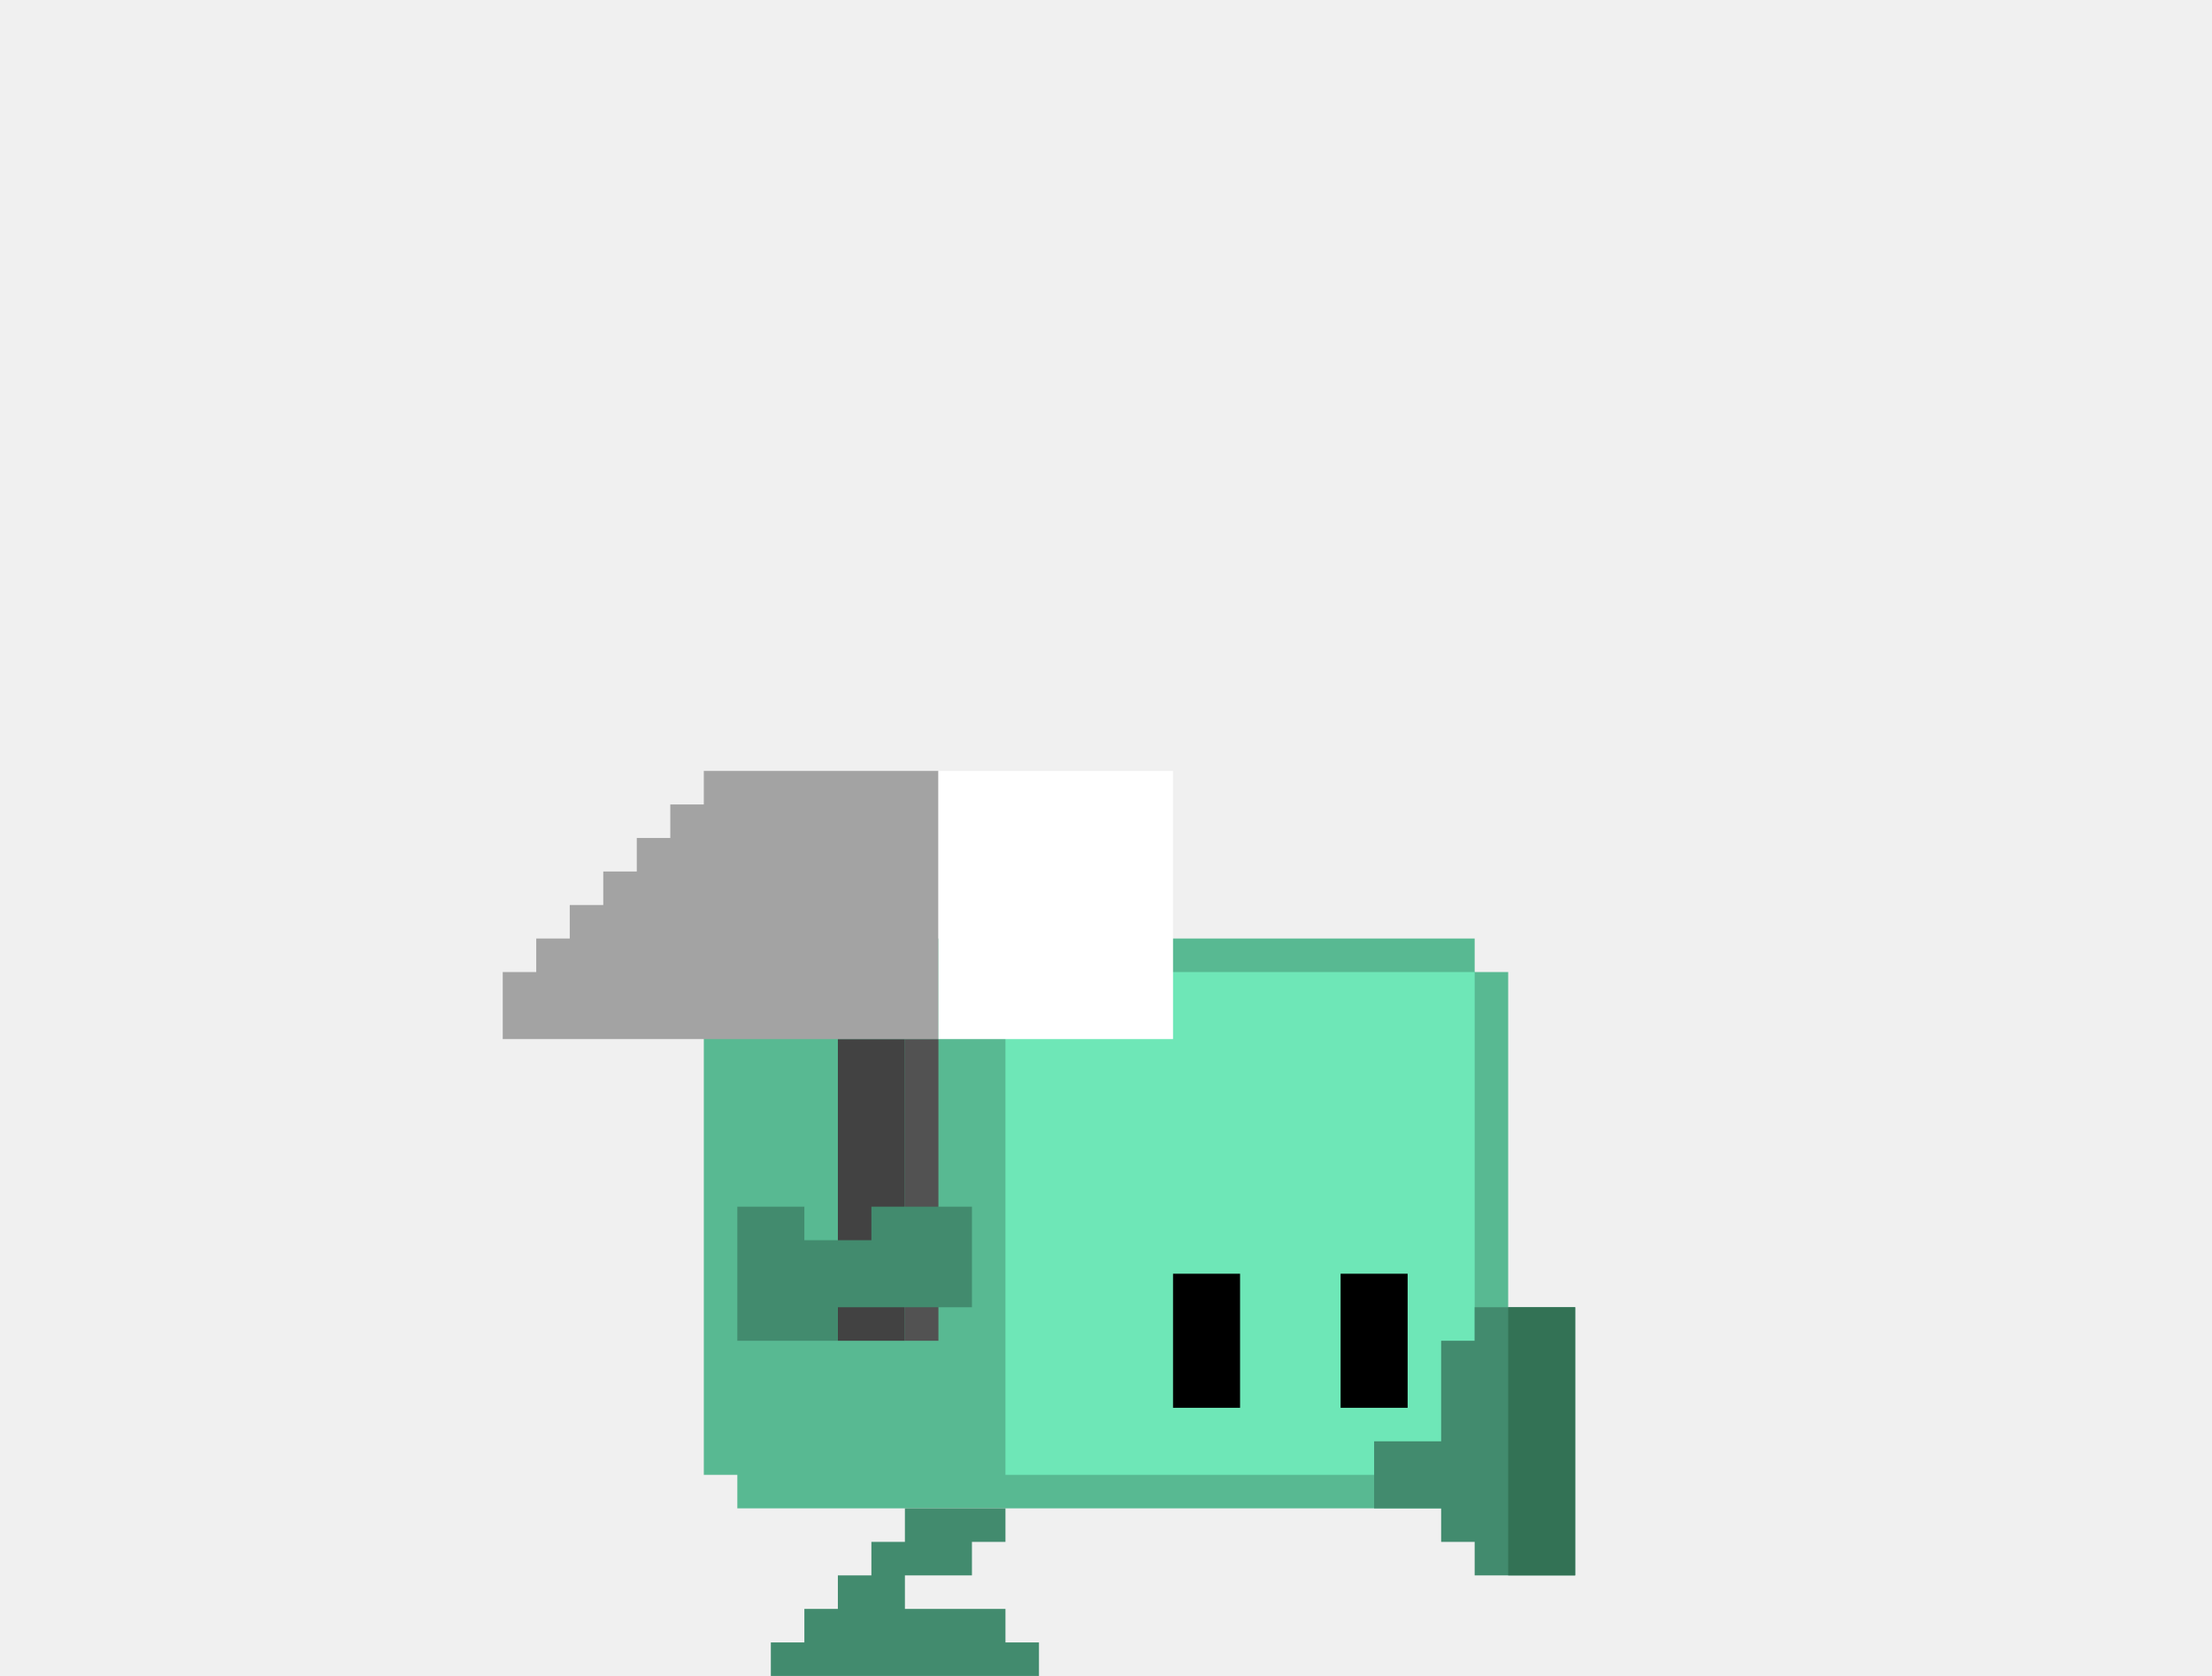
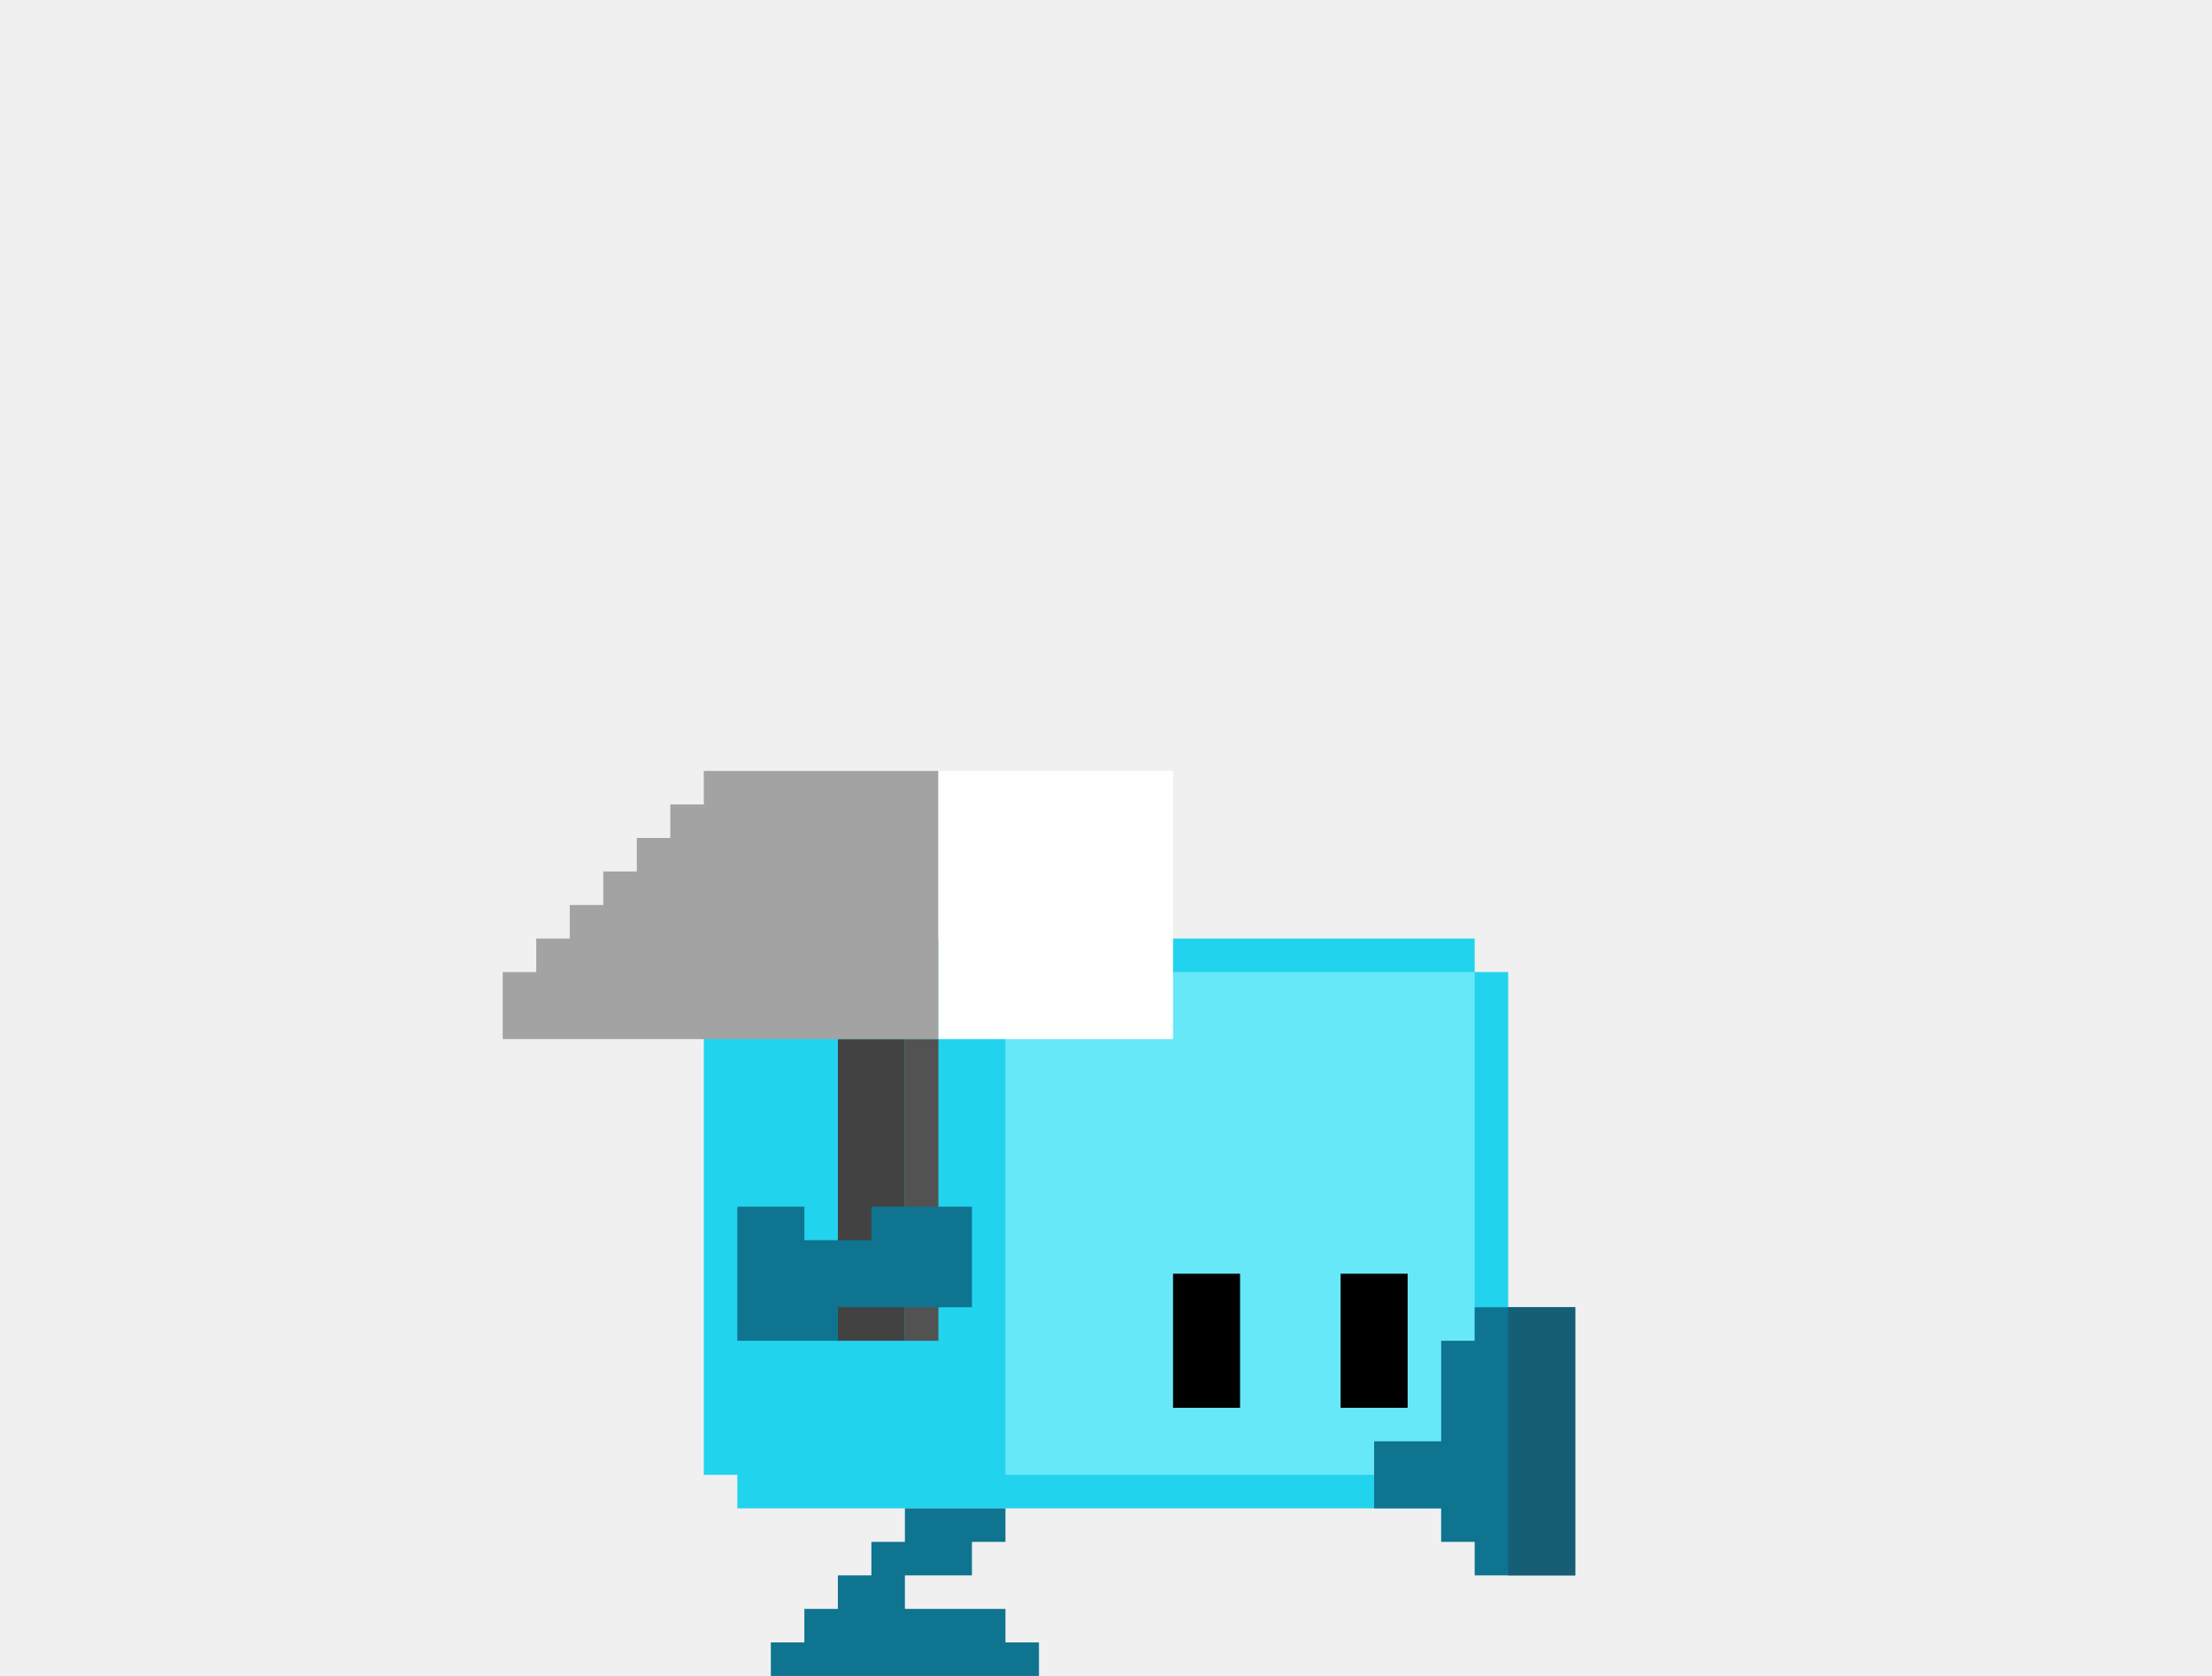
<svg xmlns="http://www.w3.org/2000/svg" id="Layer_1" viewBox="0 0 264 200">
  <defs>
-     <style>.cls-1{fill:#58b992;}.cls-2{fill:#337255;}.cls-3{fill:#525252;}.cls-4{fill:#6ee7b7;}.cls-5{fill:#428b6e;}.cls-6{fill:#fff;}.cls-7{fill:#a3a3a3;}.cls-8{fill:#424242;}</style>
+     <style>.cls-1{fill:#22d3ee;}.cls-2{fill:#155e75;}.cls-3{fill:#525252;}.cls-4{fill:#67e8f9;}.cls-5{fill:#0e7490;}.cls-6{fill:#fff;}.cls-7{fill:#a3a3a3;}.cls-8{fill:#424242;}</style>
  </defs>
  <polygon class="cls-1" points="176 116 176 112 88 112 88 116 84 116 84 176 88 176 88 180 176 180 176 176 180 176 180 116 176 116" />
  <rect class="cls-4" x="120" y="116" width="56" height="60" />
  <polygon points="140 152 140 168 148 168 148 152 140 152" />
  <polygon points="160 152 160 168 168 168 168 152 160 152" />
  <rect class="cls-8" x="100" y="124" width="8" height="36" />
  <rect class="cls-3" x="108" y="124" width="4" height="36" />
  <polygon class="cls-7" points="84 92 84 96 80 96 80 100 76 100 76 104 72 104 72 108 68 108 68 112 64 112 64 116 60 116 60 124 112 124 112 92 84 92" />
  <polygon class="cls-6" points="112 92 112 124 140 124 140 92 112 92" />
  <polygon class="cls-5" points="100 160 100 156 116 156 116 144 104 144 104 148 96 148 96 144 88 144 88 160 100 160" />
  <polygon class="cls-5" points="120 196 120 192 108 192 108 188 116 188 116 184 120 184 120 180 108 180 108 184 104 184 104 188 100 188 100 192 96 192 96 196 92 196 92 200 124 200 124 196 120 196" />
  <polygon class="cls-5" points="176 160 172 160 172 172 164 172 164 180 172 180 172 184 176 184 176 188 188 188 188 156 176 156 176 160" />
  <rect class="cls-2" x="180" y="156" width="8" height="32" />
</svg>
